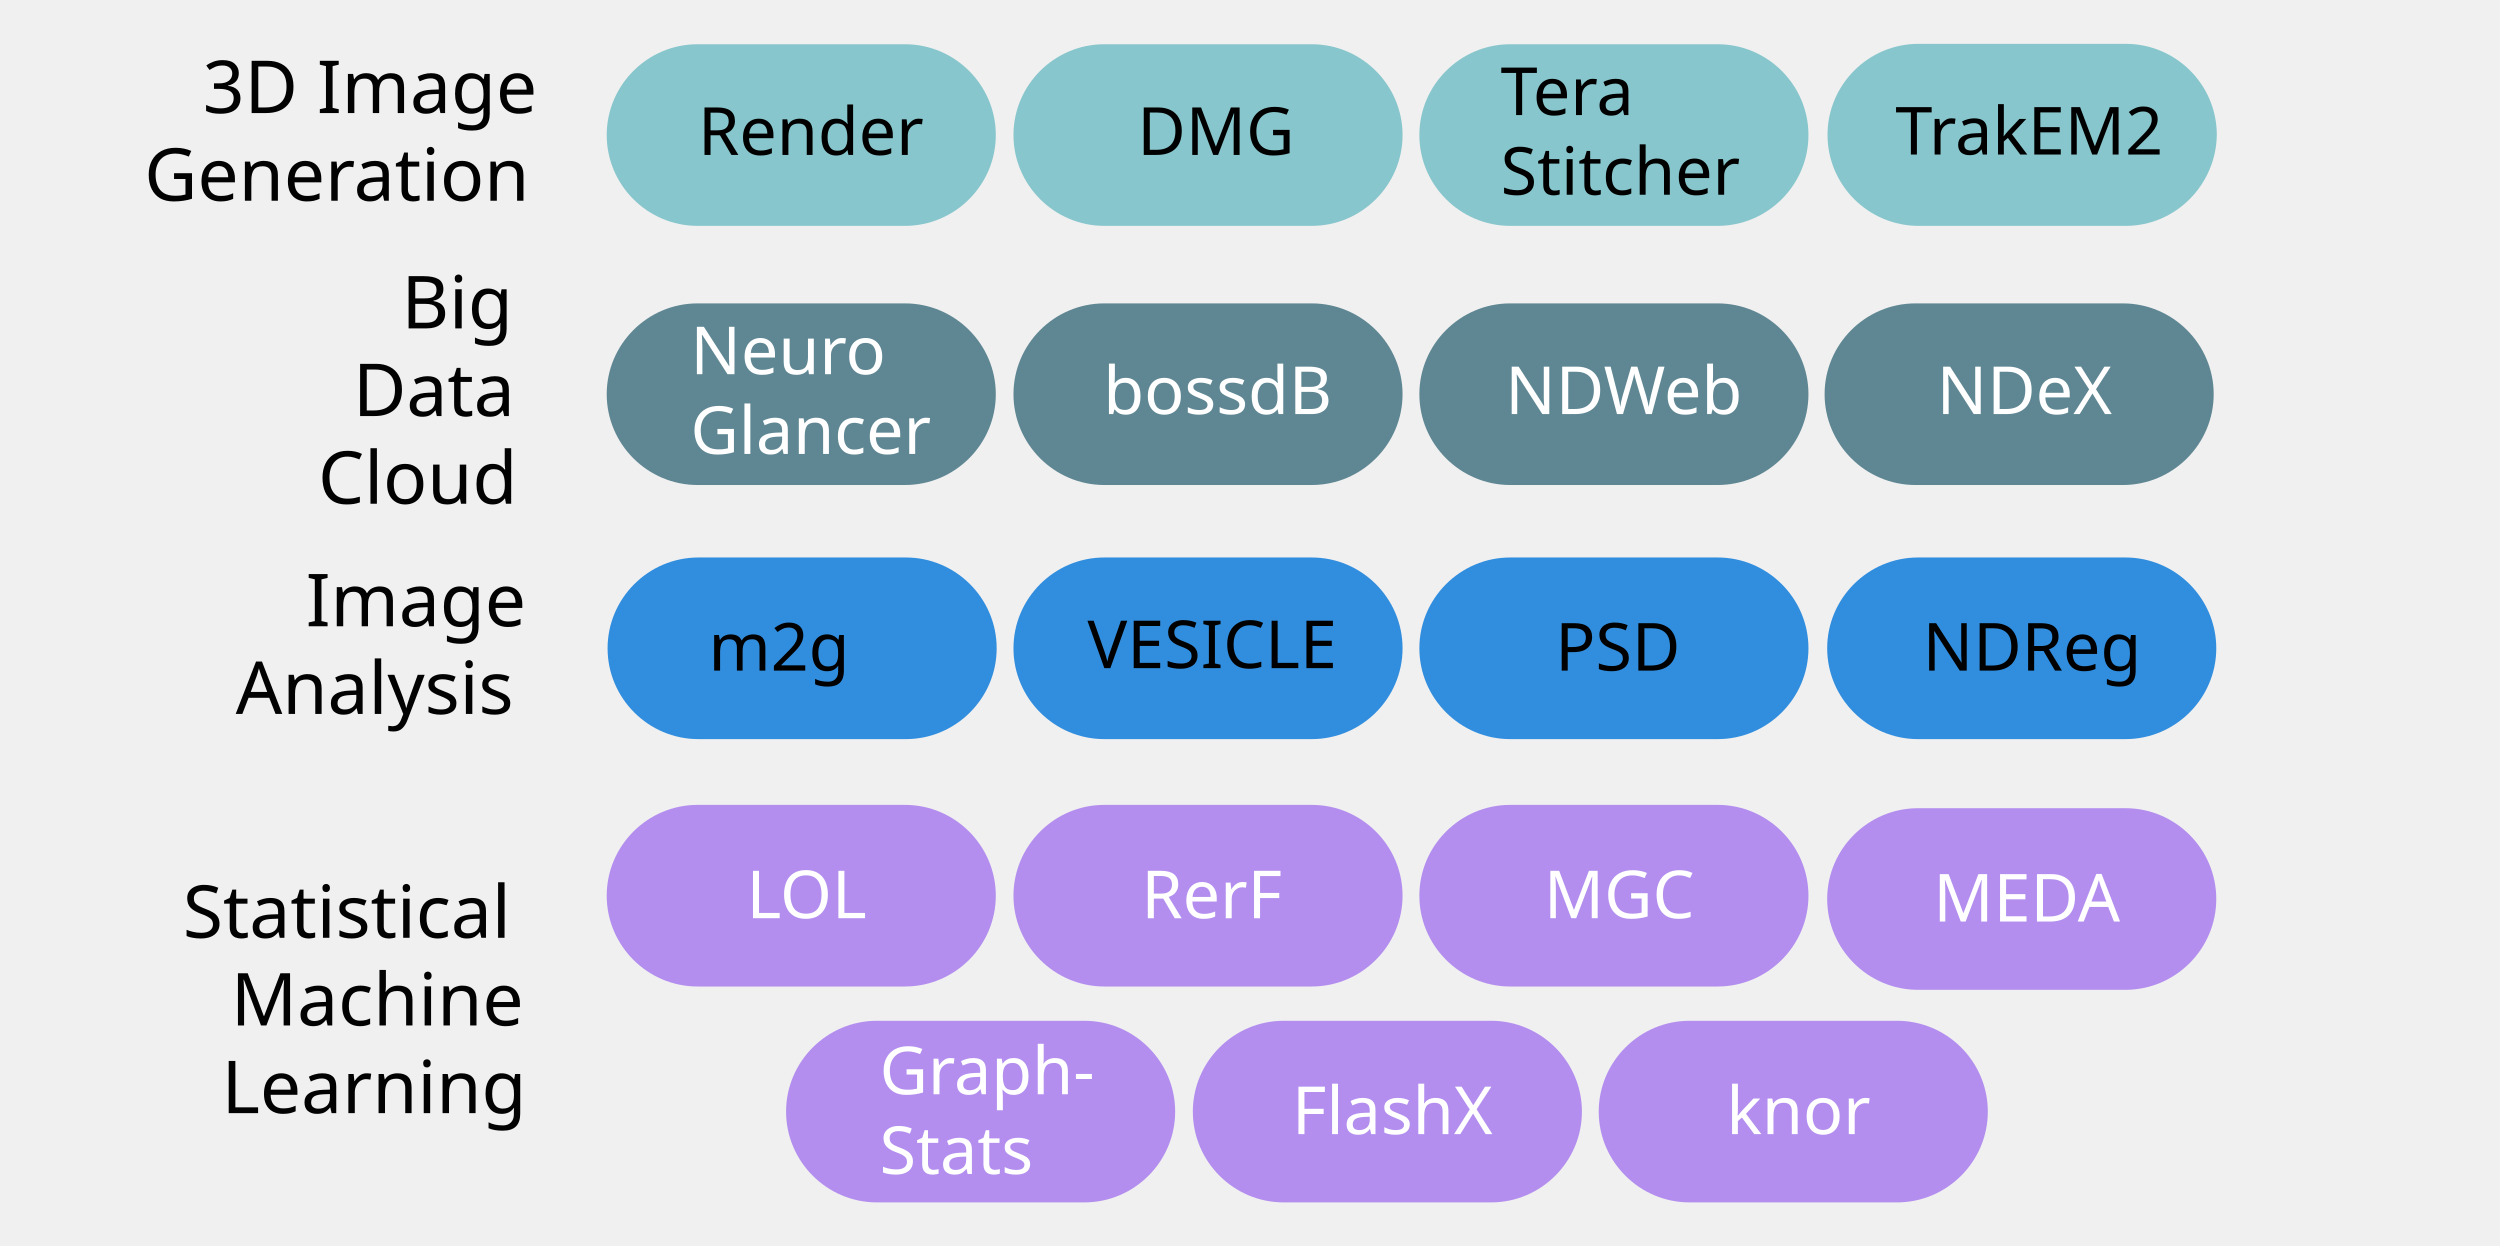
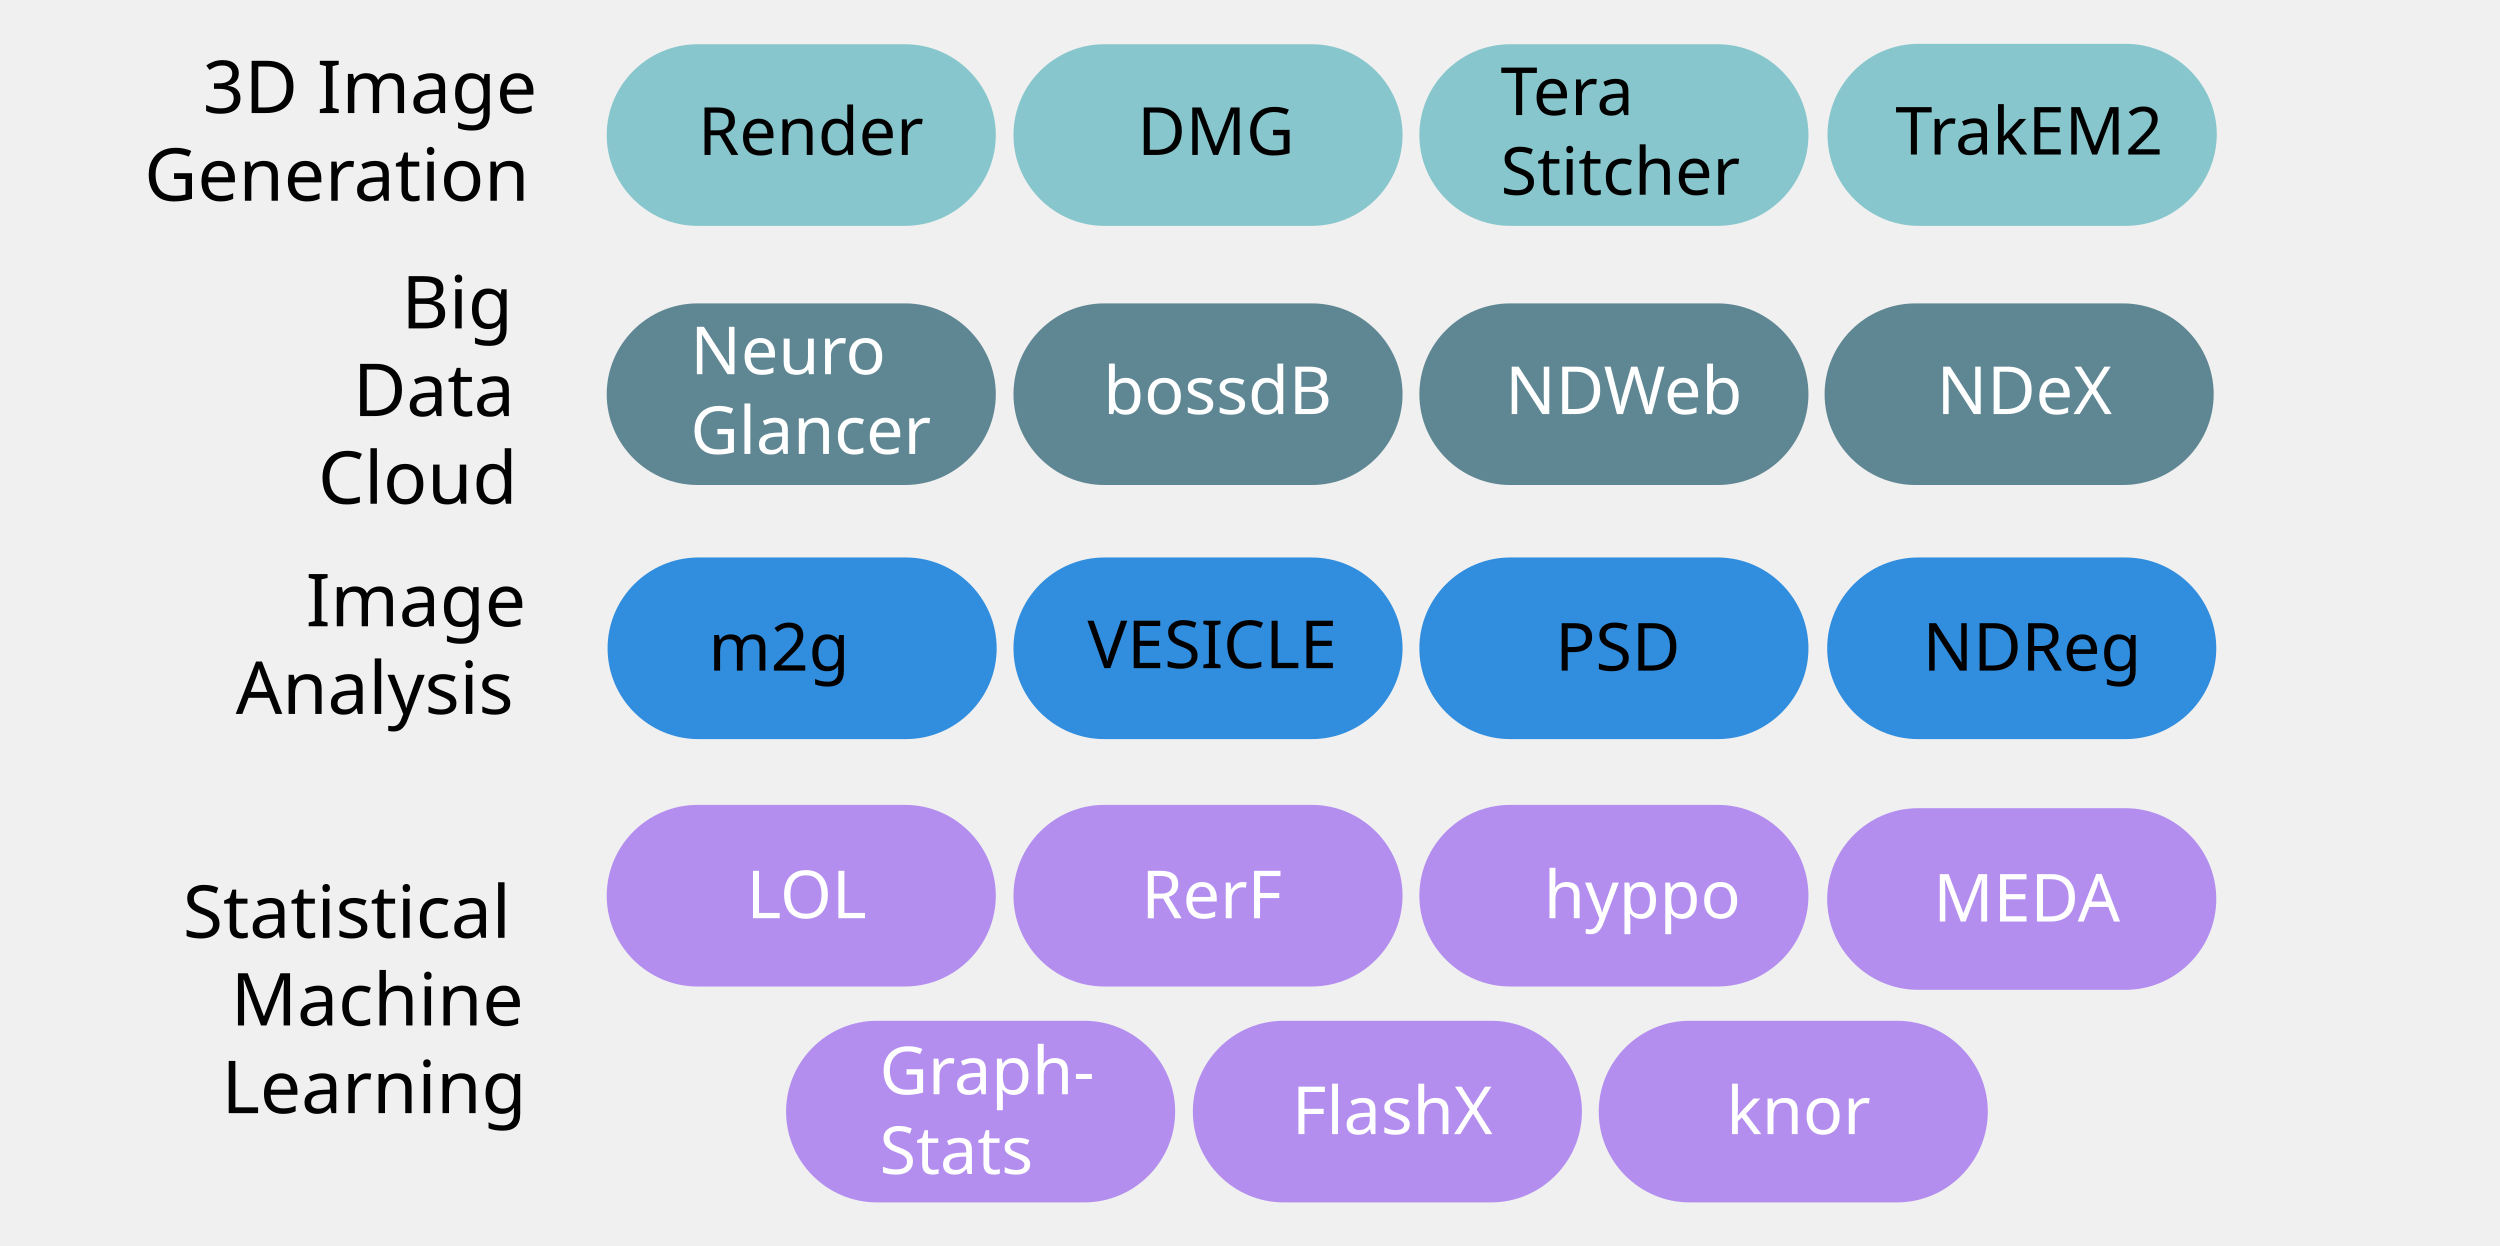
<svg xmlns="http://www.w3.org/2000/svg" version="1.1" id="Layer_1" x="0px" y="0px" viewBox="0 0 376.33 187.5" style="enable-background:new 0 0 376.33 187.5;" xml:space="preserve">
  <a target="_blank" rel="noopener" href="https://github.com/neurodata/ndreg/">
    <g>
      <path style="fill:#318DDE;" d="M319.95,111.26h-31.23c-7.52,0-13.67-6.15-13.67-13.67v0c0-7.52,6.15-13.67,13.67-13.67h31.23    c7.52,0,13.67,6.15,13.67,13.67v0C333.62,105.11,327.47,111.26,319.95,111.26z" />
      <g>
        <text transform="matrix(1 0 0 1 289.4297 100.9486)" style="font-family:'Gentona'; font-size:10px;">NDReg</text>
      </g>
    </g>
  </a>
  <text transform="matrix(1 0 0 1 30.5241 17.0166)">
    <tspan x="0" y="0" style="fill:#020202; font-family:'Gentona'; font-size:11px;">3D Image</tspan>
    <tspan x="-8.81" y="13.2" style="fill:#020202; font-family:'Gentona'; font-size:11px;">Generation</tspan>
  </text>
  <text transform="matrix(1 0 0 1 60.4464 49.4303)">
    <tspan x="0" y="0" style="fill:#020202; font-family:'Gentona'; font-size:11px;">Big</tspan>
    <tspan x="-7.3" y="13.2" style="fill:#020202; font-family:'Gentona'; font-size:11px;">Data</tspan>
    <tspan x="-12.57" y="26.4" style="fill:#020202; font-family:'Gentona'; font-size:11px;">Cloud</tspan>
  </text>
  <text transform="matrix(1 0 0 1 27.5267 141.1666)">
    <tspan x="0" y="0" style="fill:#020202; font-family:'Gentona'; font-size:11px;">Statistical</tspan>
    <tspan x="7.23" y="13.2" style="fill:#020202; font-family:'Gentona'; font-size:11px;">Machine</tspan>
    <tspan x="5.84" y="26.4" style="fill:#020202; font-family:'Gentona'; font-size:11px;">Learning</tspan>
  </text>
  <a target="_blank" rel="noopener" href="https://github.com/neurodata/m2g">
    <g>
      <path style="fill:#318DDE;" d="M136.36,111.26h-31.23c-7.52,0-13.67-6.15-13.67-13.67v0c0-7.52,6.15-13.67,13.67-13.67h31.23    c7.52,0,13.67,6.15,13.67,13.67v0C150.03,105.11,143.88,111.26,136.36,111.26z" />
      <g>
        <text transform="matrix(1 0 0 1 106.6616 100.9486)" style="font-family:'Gentona'; font-size:10px;">m2g</text>
      </g>
    </g>
  </a>
  <a target="_blank" rel="noopener" href="https://github.com/andrewwarrington/vesicle-cnn-2">
    <g>
      <a target="_blank" rel="noopener" href="https://github.com/andrewwarrington/vesicle-cnn-2">
        <path style="fill:#318DDE;" d="M197.46,111.26h-31.23c-7.52,0-13.67-6.15-13.67-13.67v0c0-7.52,6.15-13.67,13.67-13.67h31.23     c7.52,0,13.67,6.15,13.67,13.67v0C211.13,105.11,204.98,111.26,197.46,111.26z" />
      </a>
      <g>
        <text transform="matrix(1 0 0 1 163.692 100.5762)" style="font-family:'Gentona'; font-size:10px;">VESICLE</text>
      </g>
    </g>
  </a>
  <a target="_blank" rel="noopener" href="https://github.com/aksimhal/SynapseAnalysis">
    <g>
      <path style="fill:#318DDE;" d="M258.56,111.26h-31.23c-7.52,0-13.67-6.15-13.67-13.67v0c0-7.52,6.15-13.67,13.67-13.67h31.23    c7.52,0,13.67,6.15,13.67,13.67v0C272.23,105.11,266.08,111.26,258.56,111.26z" />
      <g>
        <text transform="matrix(1 0 0 1 234.1158 100.9486)" style="font-family:'Gentona'; font-size:10px;">PSD</text>
      </g>
    </g>
  </a>
  <a target="_blank" rel="noopener" href="https://github.com/google/neuroglancer">
    <g>
      <path style="fill:#5F8793;" d="M136.23,73.01H105c-7.52,0-13.67-6.15-13.67-13.67v0c0-7.52,6.15-13.67,13.67-13.67h31.23    c7.52,0,13.67,6.15,13.67,13.67v0C149.9,66.86,143.75,73.01,136.23,73.01z" />
    </g>
  </a>
  <text transform="matrix(1 0 0 1 46.0302 94.2748)">
    <tspan x="0" y="0" style="fill:#020202; font-family:'Gentona'; font-size:11px;">Image</tspan>
    <tspan x="-10.55" y="13.2" style="fill:#020202; font-family:'Gentona'; font-size:11px;">Analysis</tspan>
  </text>
  <a target="_blank" rel="noopener" href="https://github.com/mkazhdan/DMG">
    <g>
      <a target="_blank" rel="noopener" href="https://github.com/mkazhdan/DMG">
        <path style="fill:#87C6CC;" d="M197.46,34h-31.23c-7.52,0-13.67-6.15-13.67-13.67v0c0-7.52,6.15-13.67,13.67-13.67h31.23     c7.52,0,13.67,6.15,13.67,13.67v0C211.13,27.85,204.98,34,197.46,34z" />
      </a>
      <a target="_blank" rel="noopener" href="https://github.com/mkazhdan/DMG">
        <g>
          <text transform="matrix(1 0 0 1 171.2042 23.3185)" style="font-family:'Gentona'; font-size:10px;">DMG</text>
        </g>
      </a>
    </g>
  </a>
  <a target="_blank" rel="noopener" href="https://github.com/neurodata/lol">
    <g>
      <a target="_blank" rel="noopener" href="https://github.com/neurodata/lol">
        <g>
          <path style="fill:#B38EEF;" d="M136.23,148.5H105c-7.52,0-13.67-6.15-13.67-13.67v0c0-7.52,6.15-13.67,13.67-13.67h31.23      c7.52,0,13.67,6.15,13.67,13.67v0C149.9,142.35,143.75,148.5,136.23,148.5z" />
        </g>
      </a>
      <a target="_blank" rel="noopener" href="https://github.com/neurodata/lol">
        <g>
          <text transform="matrix(1 0 0 1 112.3805 138.2233)" style="fill:#FFFFFF; font-family:'Gentona'; font-size:10px;">LOL</text>
        </g>
      </a>
    </g>
  </a>
  <a target="_blank" rel="noopener" href="https://github.com/neurodata/R-RerF/">
    <g>
      <path style="fill:#B38EEF;" d="M197.46,148.5h-31.23c-7.52,0-13.67-6.15-13.67-13.67v0c0-7.52,6.15-13.67,13.67-13.67h31.23    c7.52,0,13.67,6.15,13.67,13.67v0C211.13,142.35,204.98,148.5,197.46,148.5z" />
      <g>
        <text transform="matrix(1 0 0 1 171.8145 138.2234)" style="fill:#FFFFFF; font-family:'Gentona'; font-size:10px;">RerF</text>
      </g>
    </g>
  </a>
-   <a target="_blank" rel="noopener" href="https://github.com/neurodata/mgc">
+   <a target="_blank" rel="noopener" href="https://github.com/neurodata/hyppo">
    <g>
      <g>
        <path style="fill:#B38EEF;" d="M258.56,148.5h-31.23c-7.52,0-13.67-6.15-13.67-13.67v0c0-7.52,6.15-13.67,13.67-13.67h31.23     c7.52,0,13.67,6.15,13.67,13.67v0C272.23,142.35,266.08,148.5,258.56,148.5z" />
      </g>
      <g>
-         <text transform="matrix(1 0 0 1 232.4066 138.2231)" style="fill:#FFFFFF; font-family:'Gentona'; font-size:10px;">MGC</text>
+         <text transform="matrix(1 0 0 1 232.4066 138.2231)" style="fill:#FFFFFF; font-family:'Gentona'; font-size:10px;">hyppo</text>
      </g>
    </g>
  </a>
  <a target="_blank" rel="noopener" href="https://github.com/neurodata/graphstats">
    <g>
      <g>
        <path style="fill:#B38EEF;" d="M163.23,181H132c-7.52,0-13.67-6.15-13.67-13.67v0c0-7.52,6.15-13.67,13.67-13.67h31.23     c7.52,0,13.67,6.15,13.67,13.67v0C176.9,174.85,170.75,181,163.23,181z" />
      </g>
      <g>
        <text transform="matrix(1 0 0 1 132.4053 164.7238)">
          <tspan x="0" y="0" style="fill:#FFFFFF; font-family:'Gentona'; font-size:10px;">Graph-</tspan>
          <tspan x="0" y="12" style="fill:#FFFFFF; font-family:'Gentona'; font-size:10px;">Stats</tspan>
        </text>
      </g>
    </g>
  </a>
  <a target="_blank" rel="noopener" href="https://github.com/flashxio/FlashX">
    <g>
      <path style="fill:#B38EEF;" d="M224.46,181h-31.23c-7.52,0-13.67-6.15-13.67-13.67v0c0-7.52,6.15-13.67,13.67-13.67h31.23    c7.52,0,13.67,6.15,13.67,13.67v0C238.13,174.85,231.98,181,224.46,181z" />
      <g>
        <text transform="matrix(1 0 0 1 194.4857 170.7231)" style="fill:#FFFFFF; font-family:'Gentona'; font-size:10px;">FlashX</text>
      </g>
    </g>
  </a>
  <a target="_blank" rel="noopener" href="https://github.com/flashxio/knor">
    <g>
      <g>
        <path style="fill:#B38EEF;" d="M285.56,181h-31.23c-7.52,0-13.67-6.15-13.67-13.67v0c0-7.52,6.15-13.67,13.67-13.67h31.23     c7.52,0,13.67,6.15,13.67,13.67v0C299.23,174.85,293.08,181,285.56,181z" />
      </g>
      <g>
        <text transform="matrix(1 0 0 1 259.8875 170.7229)" style="fill:#FFFFFF; font-family:'Gentona'; font-size:10px;">knor</text>
      </g>
    </g>
  </a>
  <a target="_blank" rel="noopener" href="https://github.com/neurodata/meda">
    <g>
      <g>
        <path style="fill:#B38EEF;" d="M319.95,149h-31.23c-7.52,0-13.67-6.15-13.67-13.67v0c0-7.52,6.15-13.67,13.67-13.67h31.23     c7.52,0,13.67,6.15,13.67,13.67v0C333.62,142.85,327.47,149,319.95,149z" />
      </g>
      <g>
        <text transform="matrix(1 0 0 1 291.0313 138.7229)" style="fill:#FFFFFF; font-family:'Gentona'; font-size:10px;">MEDA</text>
      </g>
    </g>
  </a>
  <a target="_blank" rel="noopener" href="https://github.com/saalfeldlab/render">
    <g>
      <a target="_blank" rel="noopener" href="https://github.com/saalfeldlab/render">
        <g>
          <path style="fill:#87C6CC;" d="M136.23,34H105c-7.52,0-13.67-6.15-13.67-13.67v0c0-7.52,6.15-13.67,13.67-13.67h31.23      c7.52,0,13.67,6.15,13.67,13.67v0C149.9,27.85,143.75,34,136.23,34z" />
        </g>
      </a>
      <a target="_blank" rel="noopener" href="https://github.com/saalfeldlab/render">
        <g>
          <text transform="matrix(1 0 0 1 105.083 23.3182)" style="font-family:'Gentona'; font-size:10px;">Render</text>
        </g>
      </a>
    </g>
  </a>
  <a target="_blank" rel="noopener" href="https://abria.github.io/TeraStitcher/">
    <g>
      <a target="_blank" rel="noopener" href="https://abria.github.io/TeraStitcher/">
        <g>
          <path style="fill:#87C6CC;" d="M258.56,34h-31.23c-7.52,0-13.67-6.15-13.67-13.67v0c0-7.52,6.15-13.67,13.67-13.67h31.23      c7.52,0,13.67,6.15,13.67,13.67v0C272.23,27.85,266.08,34,258.56,34z" />
        </g>
      </a>
      <a target="_blank" rel="noopener" href="https://abria.github.io/TeraStitcher/">
        <g>
          <text transform="matrix(1 0 0 1 225.8957 17.3182)">
            <tspan x="0" y="0" style="font-family:'Gentona'; font-size:10px;">Tera</tspan>
            <tspan x="0" y="12" style="font-family:'Gentona'; font-size:10px;">Stitcher</tspan>
          </text>
        </g>
      </a>
    </g>
  </a>
  <a target="_blank" rel="noopener" href="https://github.com/google/neuroglancer">
    <g>
      <text transform="matrix(1 0 0 1 103.9358 56.3325)">
        <tspan x="0" y="0" style="fill:#FFFFFF; font-family:'Gentona'; font-size:10px;">Neuro</tspan>
        <tspan x="0" y="12" style="fill:#FFFFFF; font-family:'Gentona'; font-size:10px;">Glancer</tspan>
      </text>
    </g>
  </a>
  <a target="_blank" rel="noopener" href="https://github.com/jhuapl-boss/">
    <g>
      <a target="_blank" rel="noopener" href="https://github.com/jhuapl-boss/">
        <path style="fill:#5F8793;" d="M197.46,73.01h-31.23c-7.52,0-13.67-6.15-13.67-13.67v0c0-7.52,6.15-13.67,13.67-13.67h31.23     c7.52,0,13.67,6.15,13.67,13.67v0C211.13,66.86,204.98,73.01,197.46,73.01z" />
      </a>
      <g>
        <text transform="matrix(1 0 0 1 166.0894 62.3324)" style="fill:#FFFFFF; font-family:'Gentona'; font-size:10px;">bossdB</text>
      </g>
    </g>
  </a>
  <a target="_blank" rel="noopener" href="https://ndwebtools.neurodata.io/">
    <g>
      <a target="_blank" rel="noopener" href="https://ndwebtools.neurodata.io/">
        <g>
          <path style="fill:#5F8793;" d="M258.56,73.01h-31.23c-7.52,0-13.67-6.15-13.67-13.67v0c0-7.52,6.15-13.67,13.67-13.67h31.23      c7.52,0,13.67,6.15,13.67,13.67v0C272.23,66.86,266.08,73.01,258.56,73.01z" />
        </g>
      </a>
      <g>
        <text transform="matrix(1 0 0 1 226.5914 62.3314)" style="fill:#FFFFFF; font-family:'Gentona'; font-size:10px;">NDWeb</text>
      </g>
    </g>
  </a>
  <a target="_blank" rel="noopener" href="https://github.com/neurodata/ndex">
    <g>
      <a target="_blank" rel="noopener" href="https://github.com/neurodata/ndex">
        <g>
          <path style="fill:#5F8793;" d="M319.56,73.01h-31.23c-7.52,0-13.67-6.15-13.67-13.67v0c0-7.52,6.15-13.67,13.67-13.67h31.23      c7.52,0,13.67,6.15,13.67,13.67v0C333.23,66.86,327.08,73.01,319.56,73.01z" />
        </g>
      </a>
      <g>
        <text transform="matrix(1 0 0 1 291.5366 62.3319)" style="fill:#FFFFFF; font-family:'Gentona'; font-size:10px;">NDeX</text>
      </g>
    </g>
  </a>
  <a target="_blank" rel="noopener" href="https://imagej.net/TrakEM2">
    <g>
      <a target="_blank" rel="noopener" href="https://imagej.net/TrakEM2">
        <path fill="#87C6CC" d="M320,34h-31.2c-7.5,0-13.7-6.1-13.7-13.7v0c0-7.5,6.1-13.7,13.7-13.7H320c7.5,0,13.7,6.1,13.7,13.7v0   C333.6,27.8,327.5,34,320,34z" />
      </a>
    </g>
    <g>
      <text transform="matrix(1 0 0 1 285.3215 23.2652)" style="font-family:'Gentona'; font-size:10px;">TrakEM2</text>
    </g>
  </a>
</svg>
